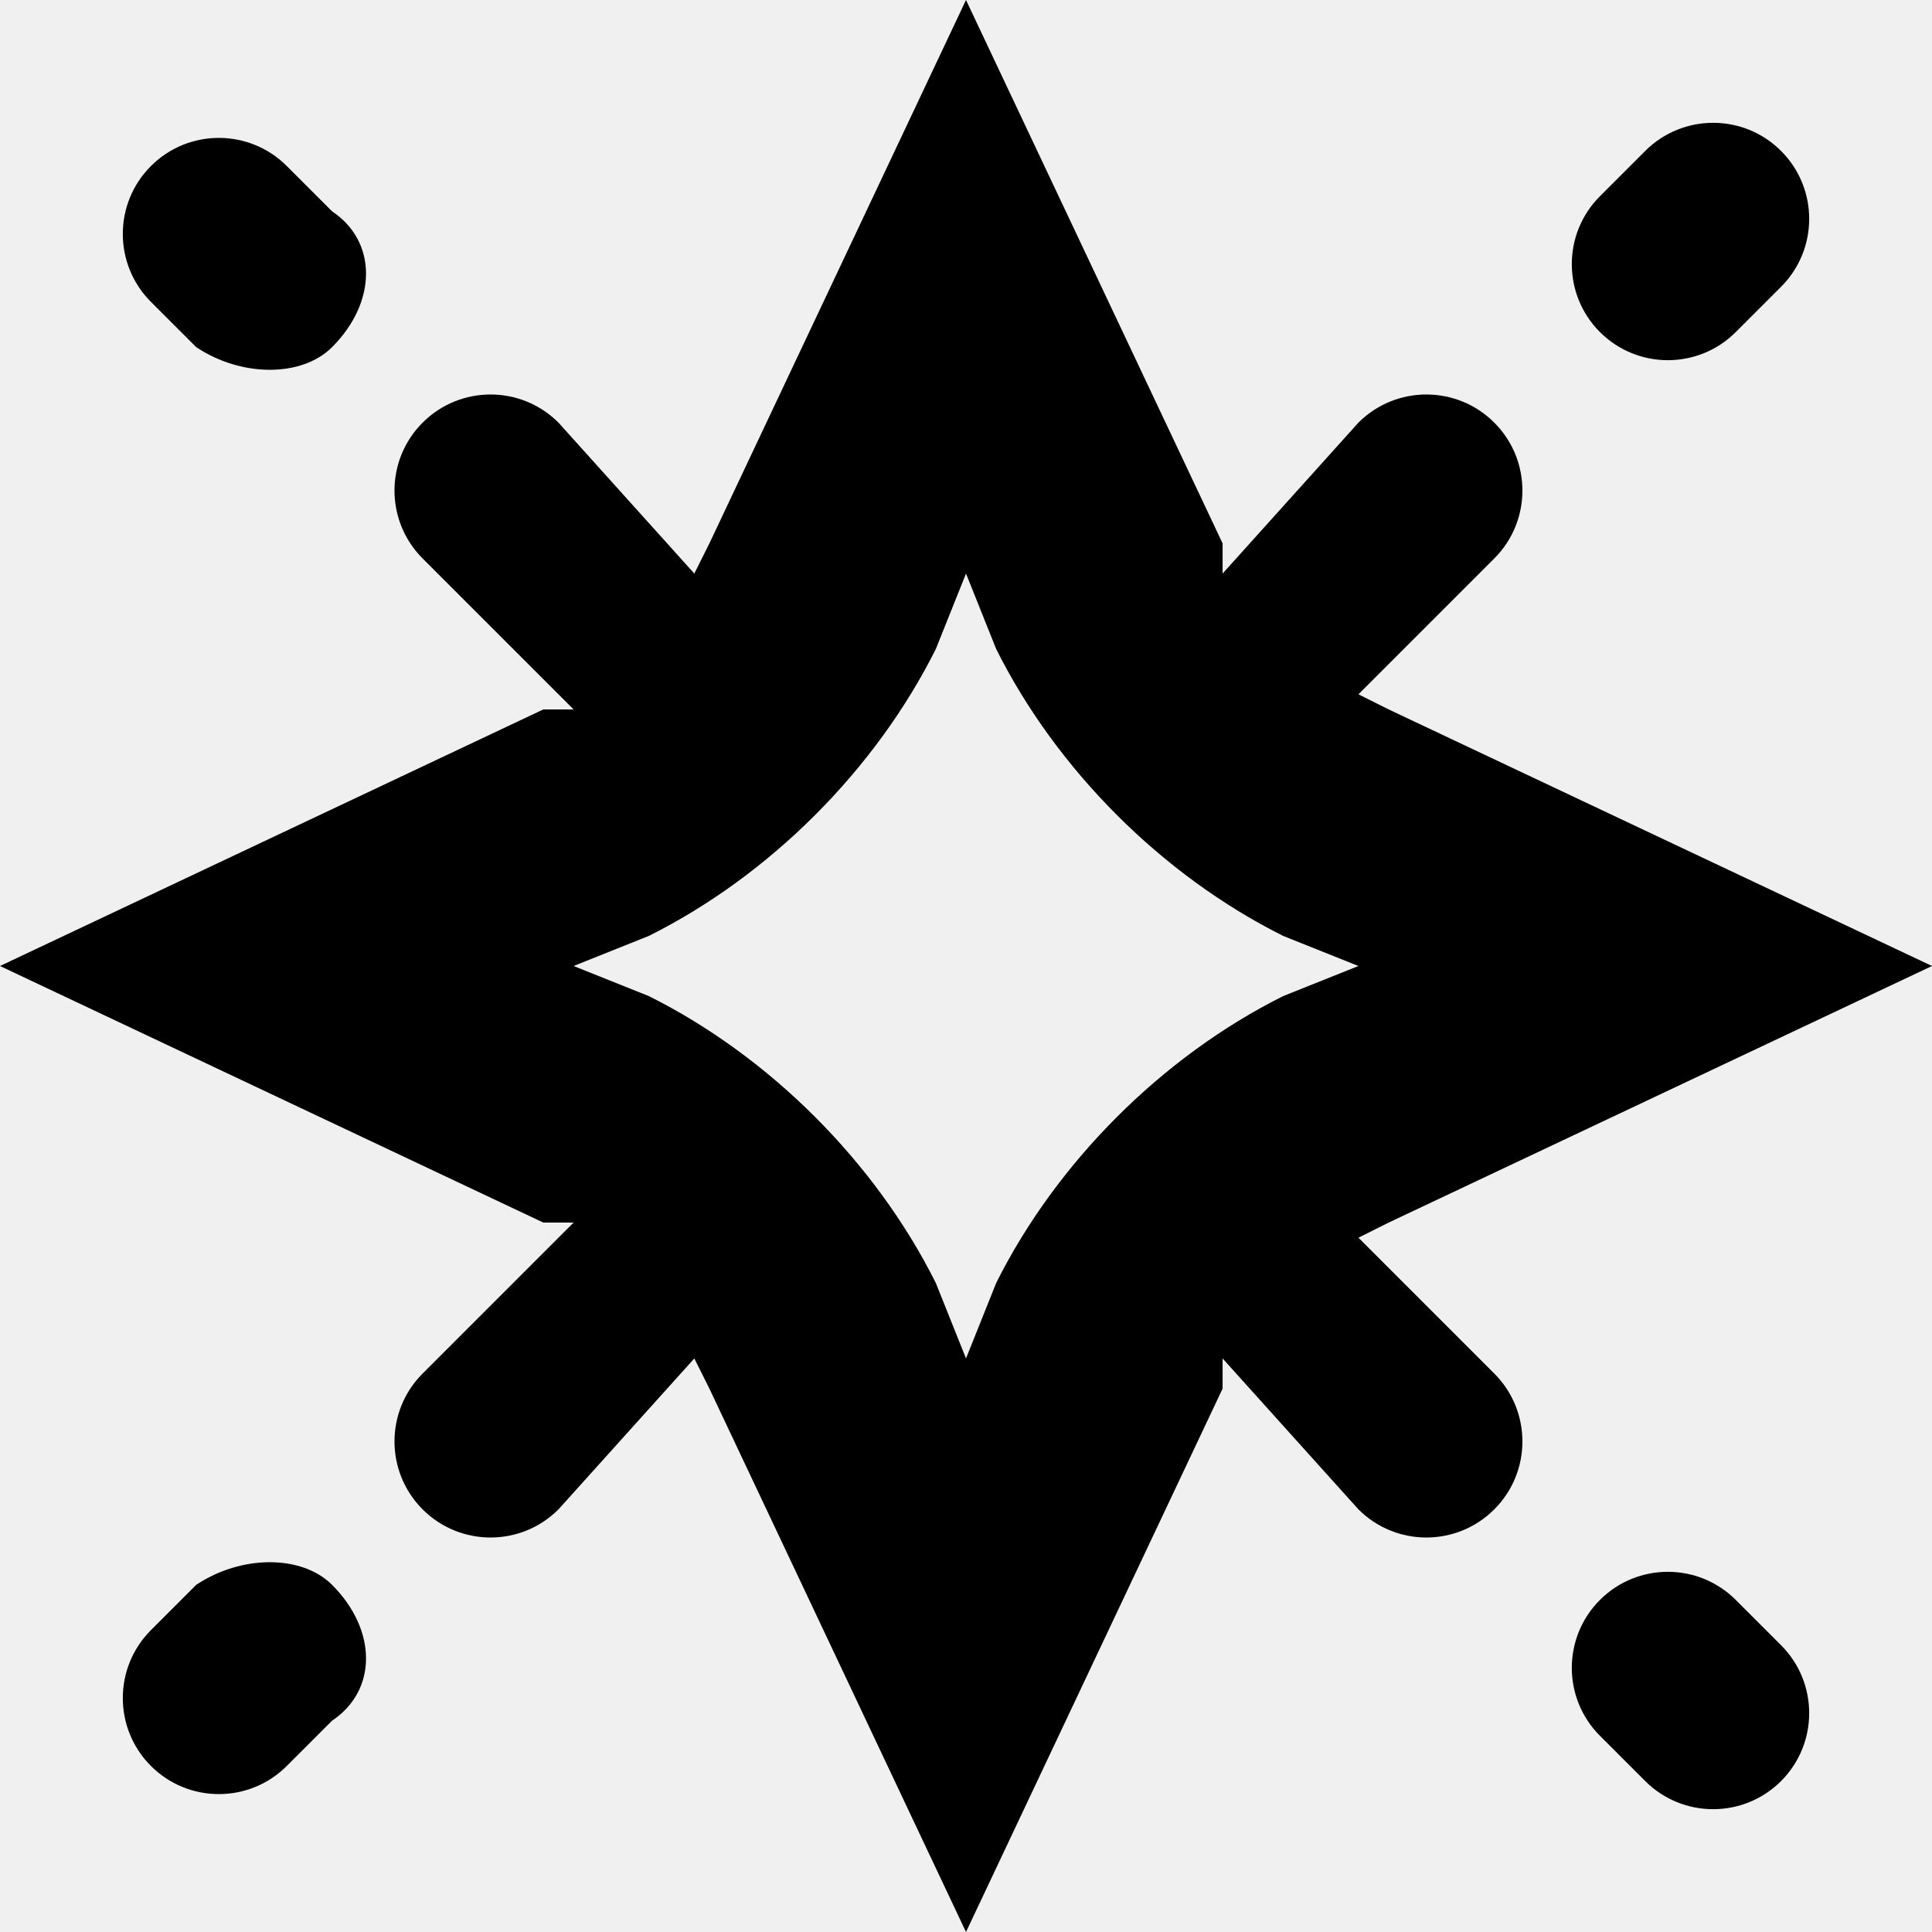
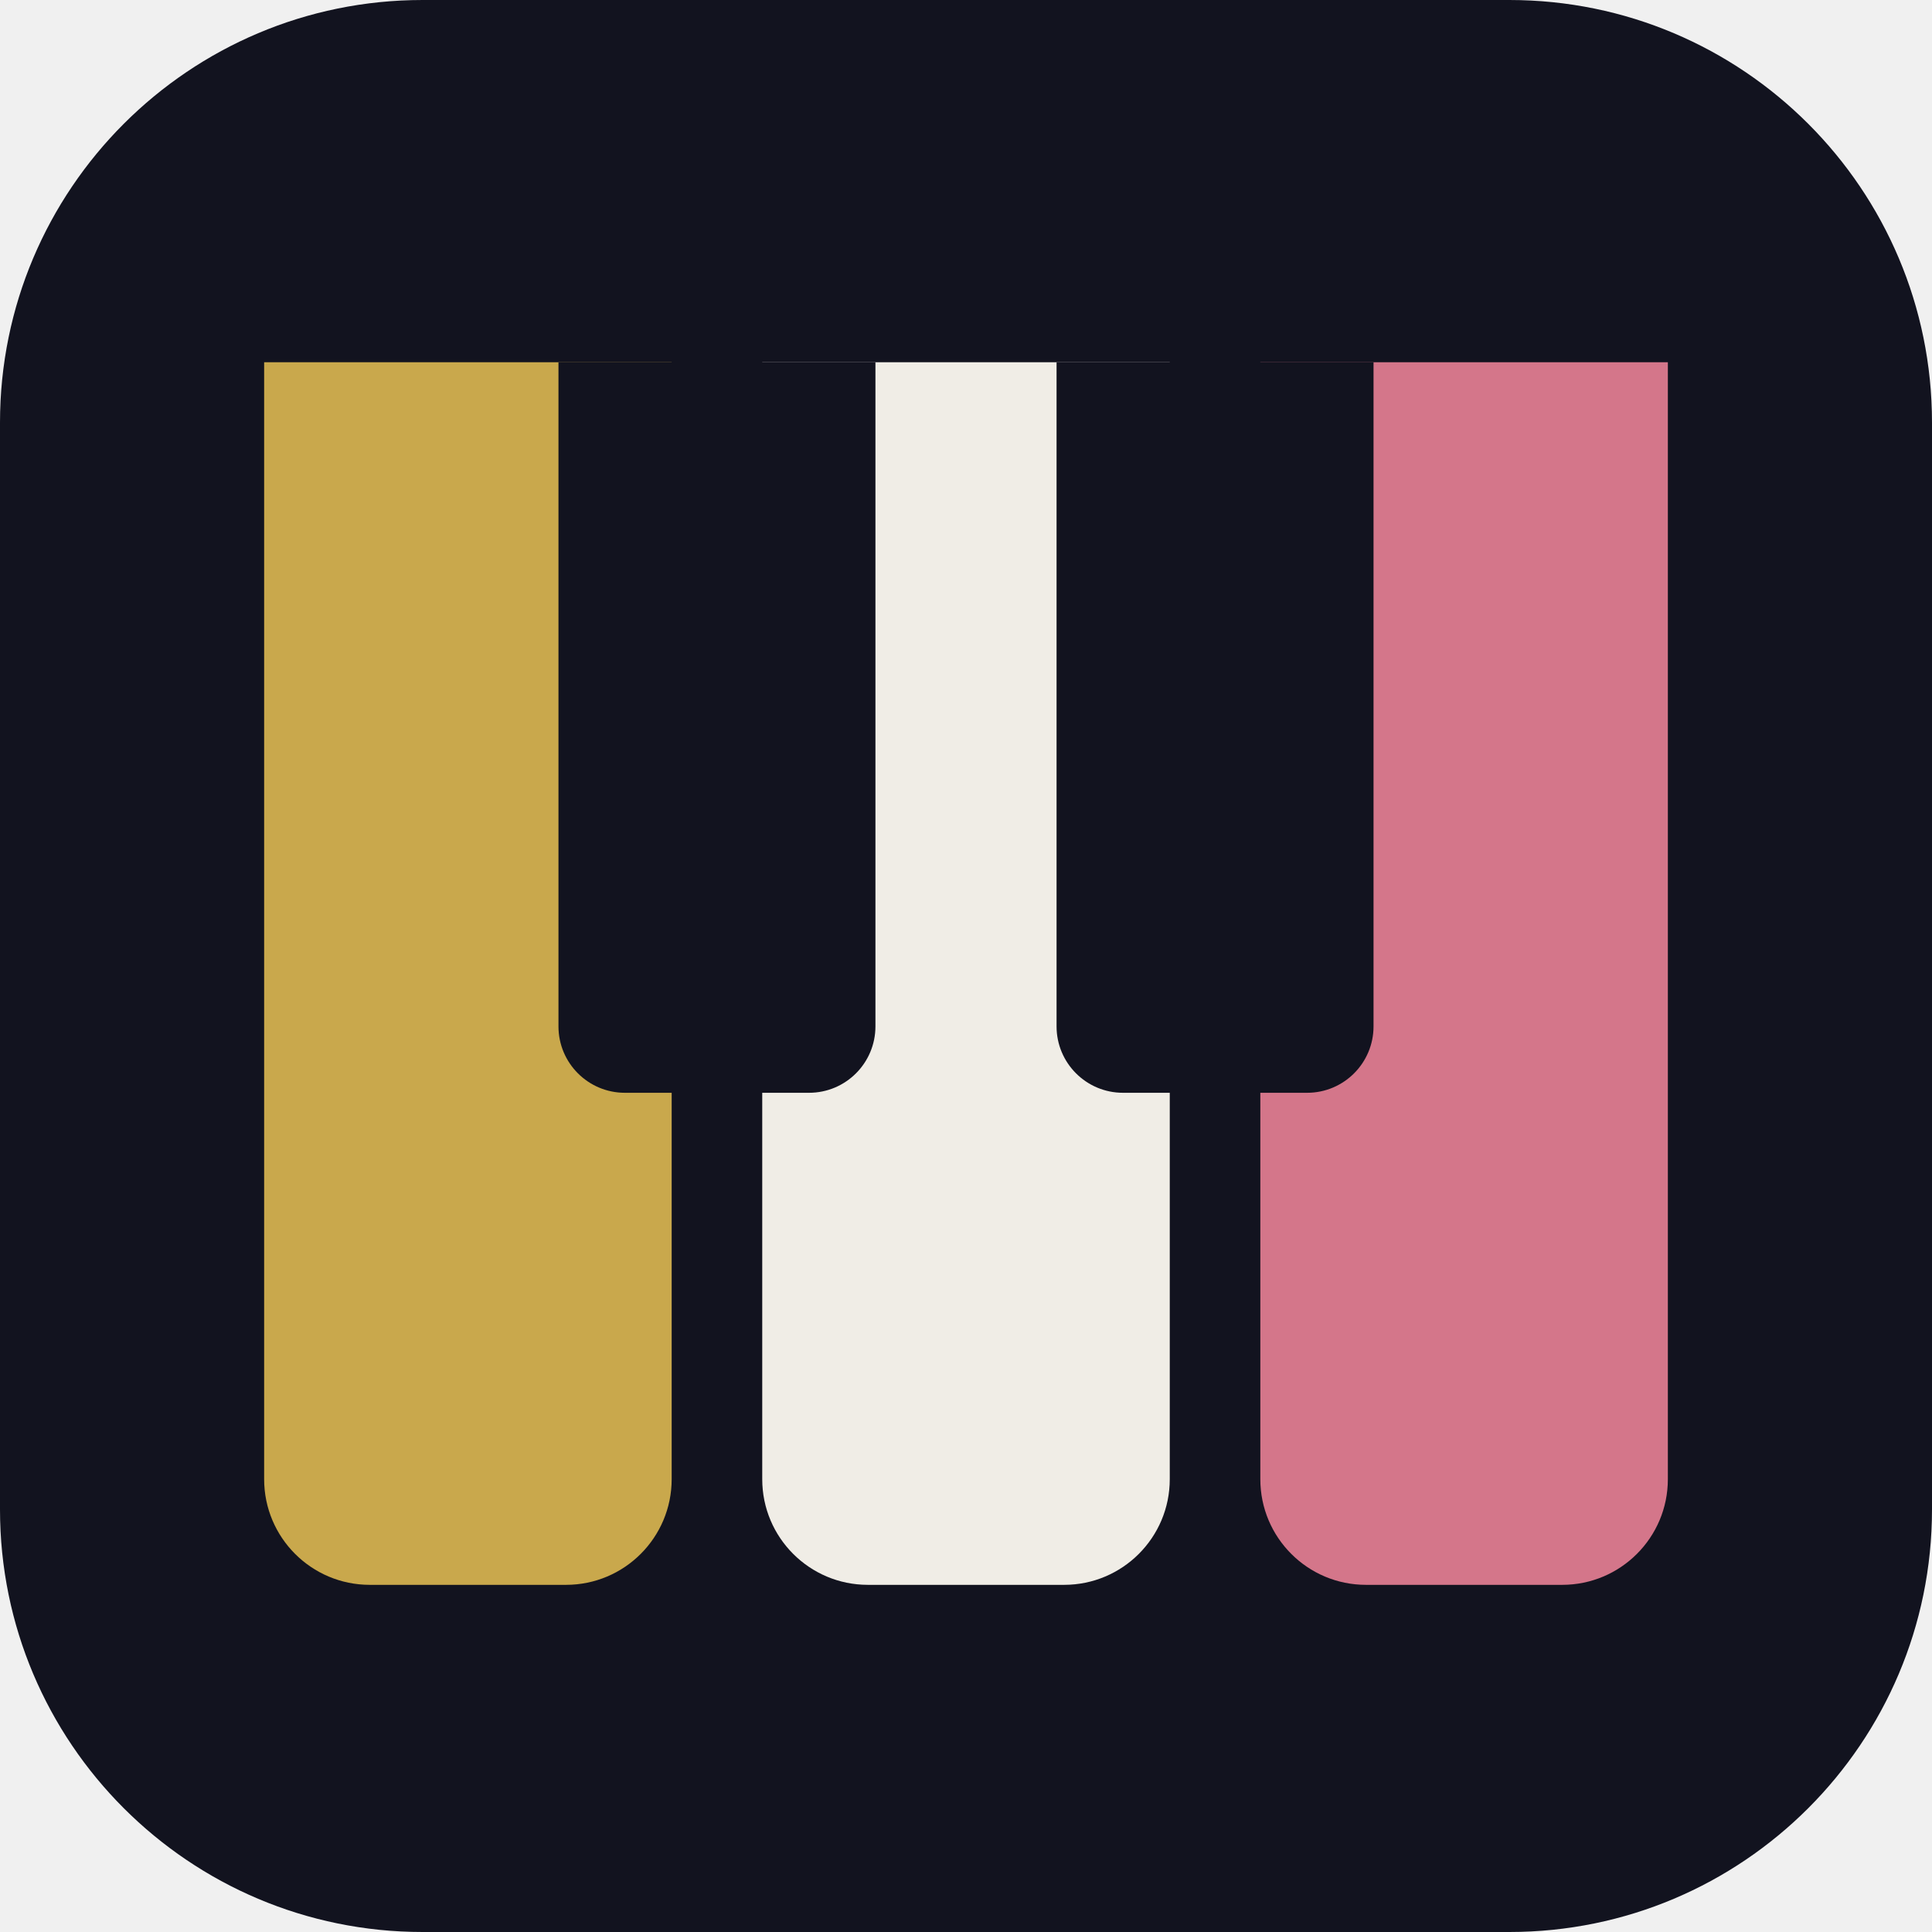
- <svg xmlns="http://www.w3.org/2000/svg" viewBox="0 0 128 128">
-   <path fill-rule="evenodd" d="M81 36 64 0 47 36l-1 2-9-10a6 6 0 0 0-9 9l10 10h-2L0 64l36 17h2L28 91a6 6 0 1 0 9 9l9-10 1 2 17 36 17-36v-2l9 10a6 6 0 1 0 9-9l-9-9 2-1 36-17-36-17-2-1 9-9a6 6 0 1 0-9-9l-9 10v-2Zm-17 2-2 5c-4 8-11 15-19 19l-5 2 5 2c8 4 15 11 19 19l2 5 2-5c4-8 11-15 19-19l5-2-5-2c-8-4-15-11-19-19l-2-5Z" clip-rule="evenodd" />
-   <path d="M118 19a6 6 0 0 0-9-9l-3 3a6 6 0 1 0 9 9l3-3Zm-96 4c-2 2-6 2-9 0l-3-3a6 6 0 1 1 9-9l3 3c3 2 3 6 0 9Zm0 82c-2-2-6-2-9 0l-3 3a6 6 0 1 0 9 9l3-3c3-2 3-6 0-9Zm96 4a6 6 0 0 1-9 9l-3-3a6 6 0 1 1 9-9l3 3Z" />
-   <style>path{fill:#000}@media (prefers-color-scheme:dark){path{fill:#fff}}</style>
+ <svg xmlns="http://www.w3.org/2000/svg" viewBox="0 0 64 64">
+   <rect width="64" height="64" rx="14" fill="#12131F" />
+   <path d="M8.75 12h13.5v37a3.5 3.5 0 0 1-3.5 3.5h-6.5a3.5 3.5 0 0 1-3.5-3.5z" fill="#C9A84C" />
+   <path d="M25.25 12h13.5v37a3.5 3.5 0 0 1-3.5 3.5h-6.5a3.5 3.5 0 0 1-3.5-3.5z" fill="#F0EDE6" />
+   <path d="M41.75 12h13.5v37a3.5 3.5 0 0 1-3.5 3.5h-6.5a3.5 3.5 0 0 1-3.5-3.5z" fill="#D4768A" />
+   <path d="M18.5 12H29v22a2.2 2.2 0 0 1-2.2 2.2h-6.1a2.2 2.2 0 0 1-2.2-2.2z" fill="#12131F" />
+   <path d="M35 12h10.5v22a2.2 2.2 0 0 1-2.2 2.2h-6.1A2.2 2.2 0 0 1 35 34z" fill="#12131F" />
</svg>
